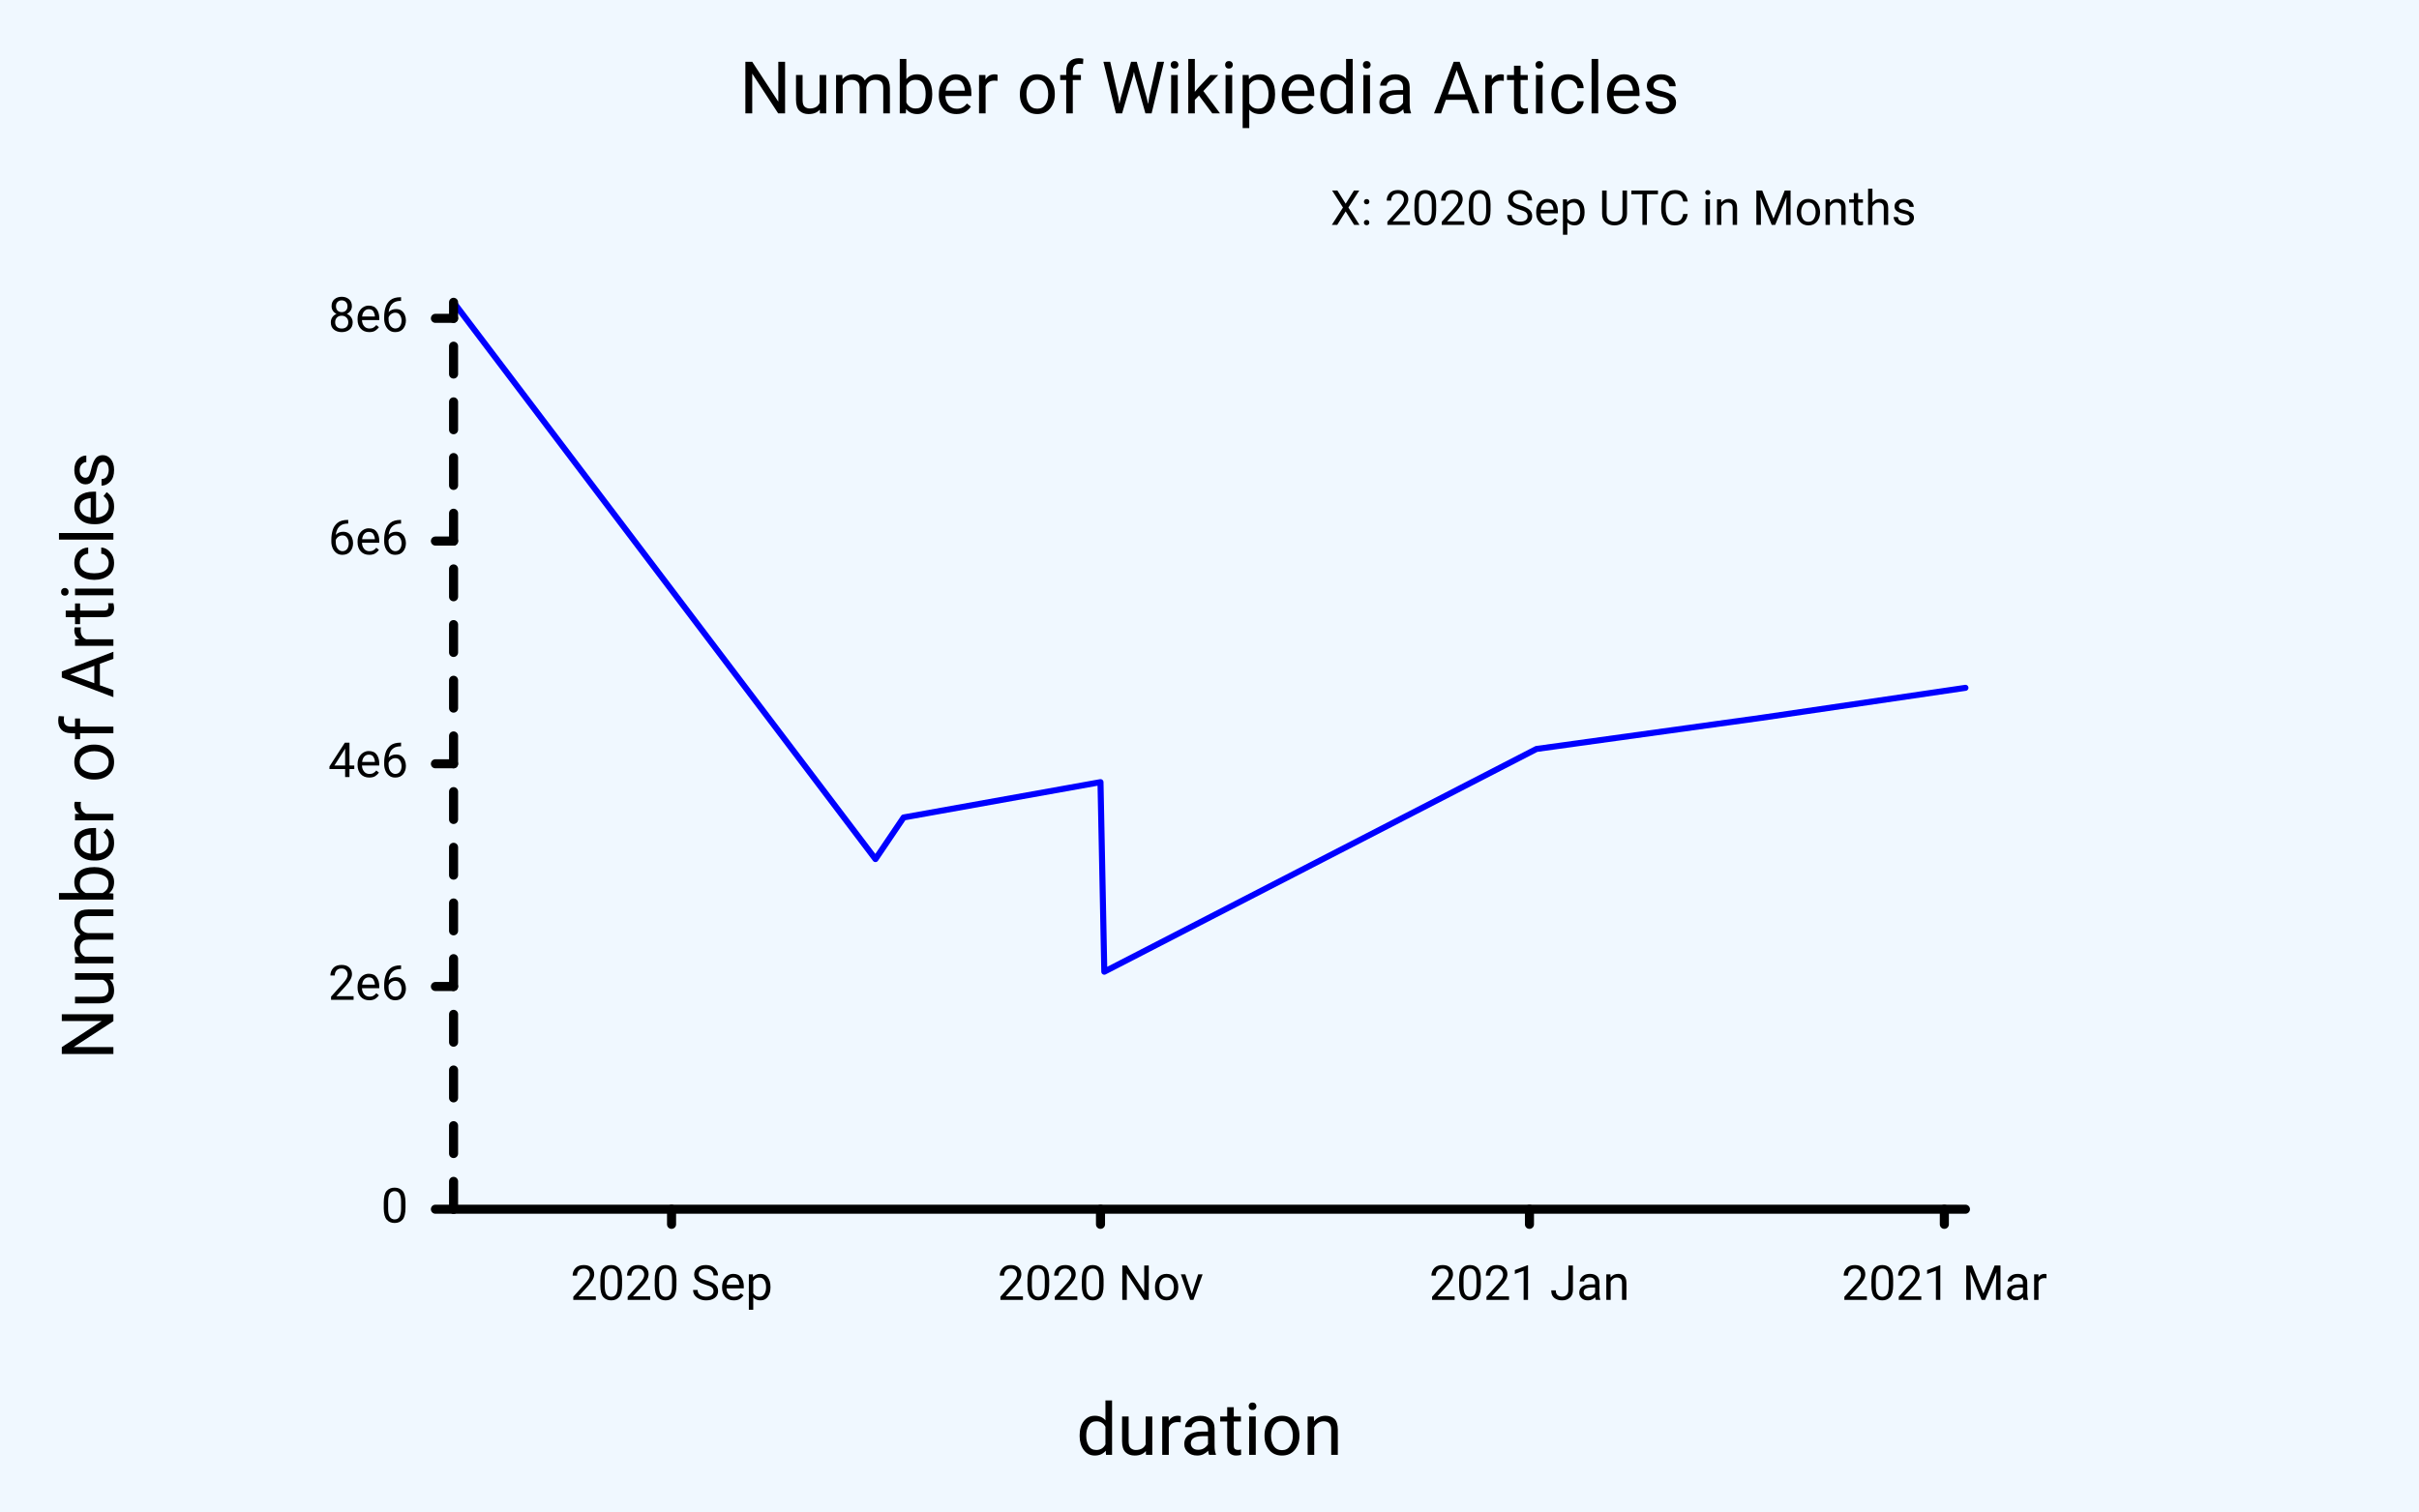
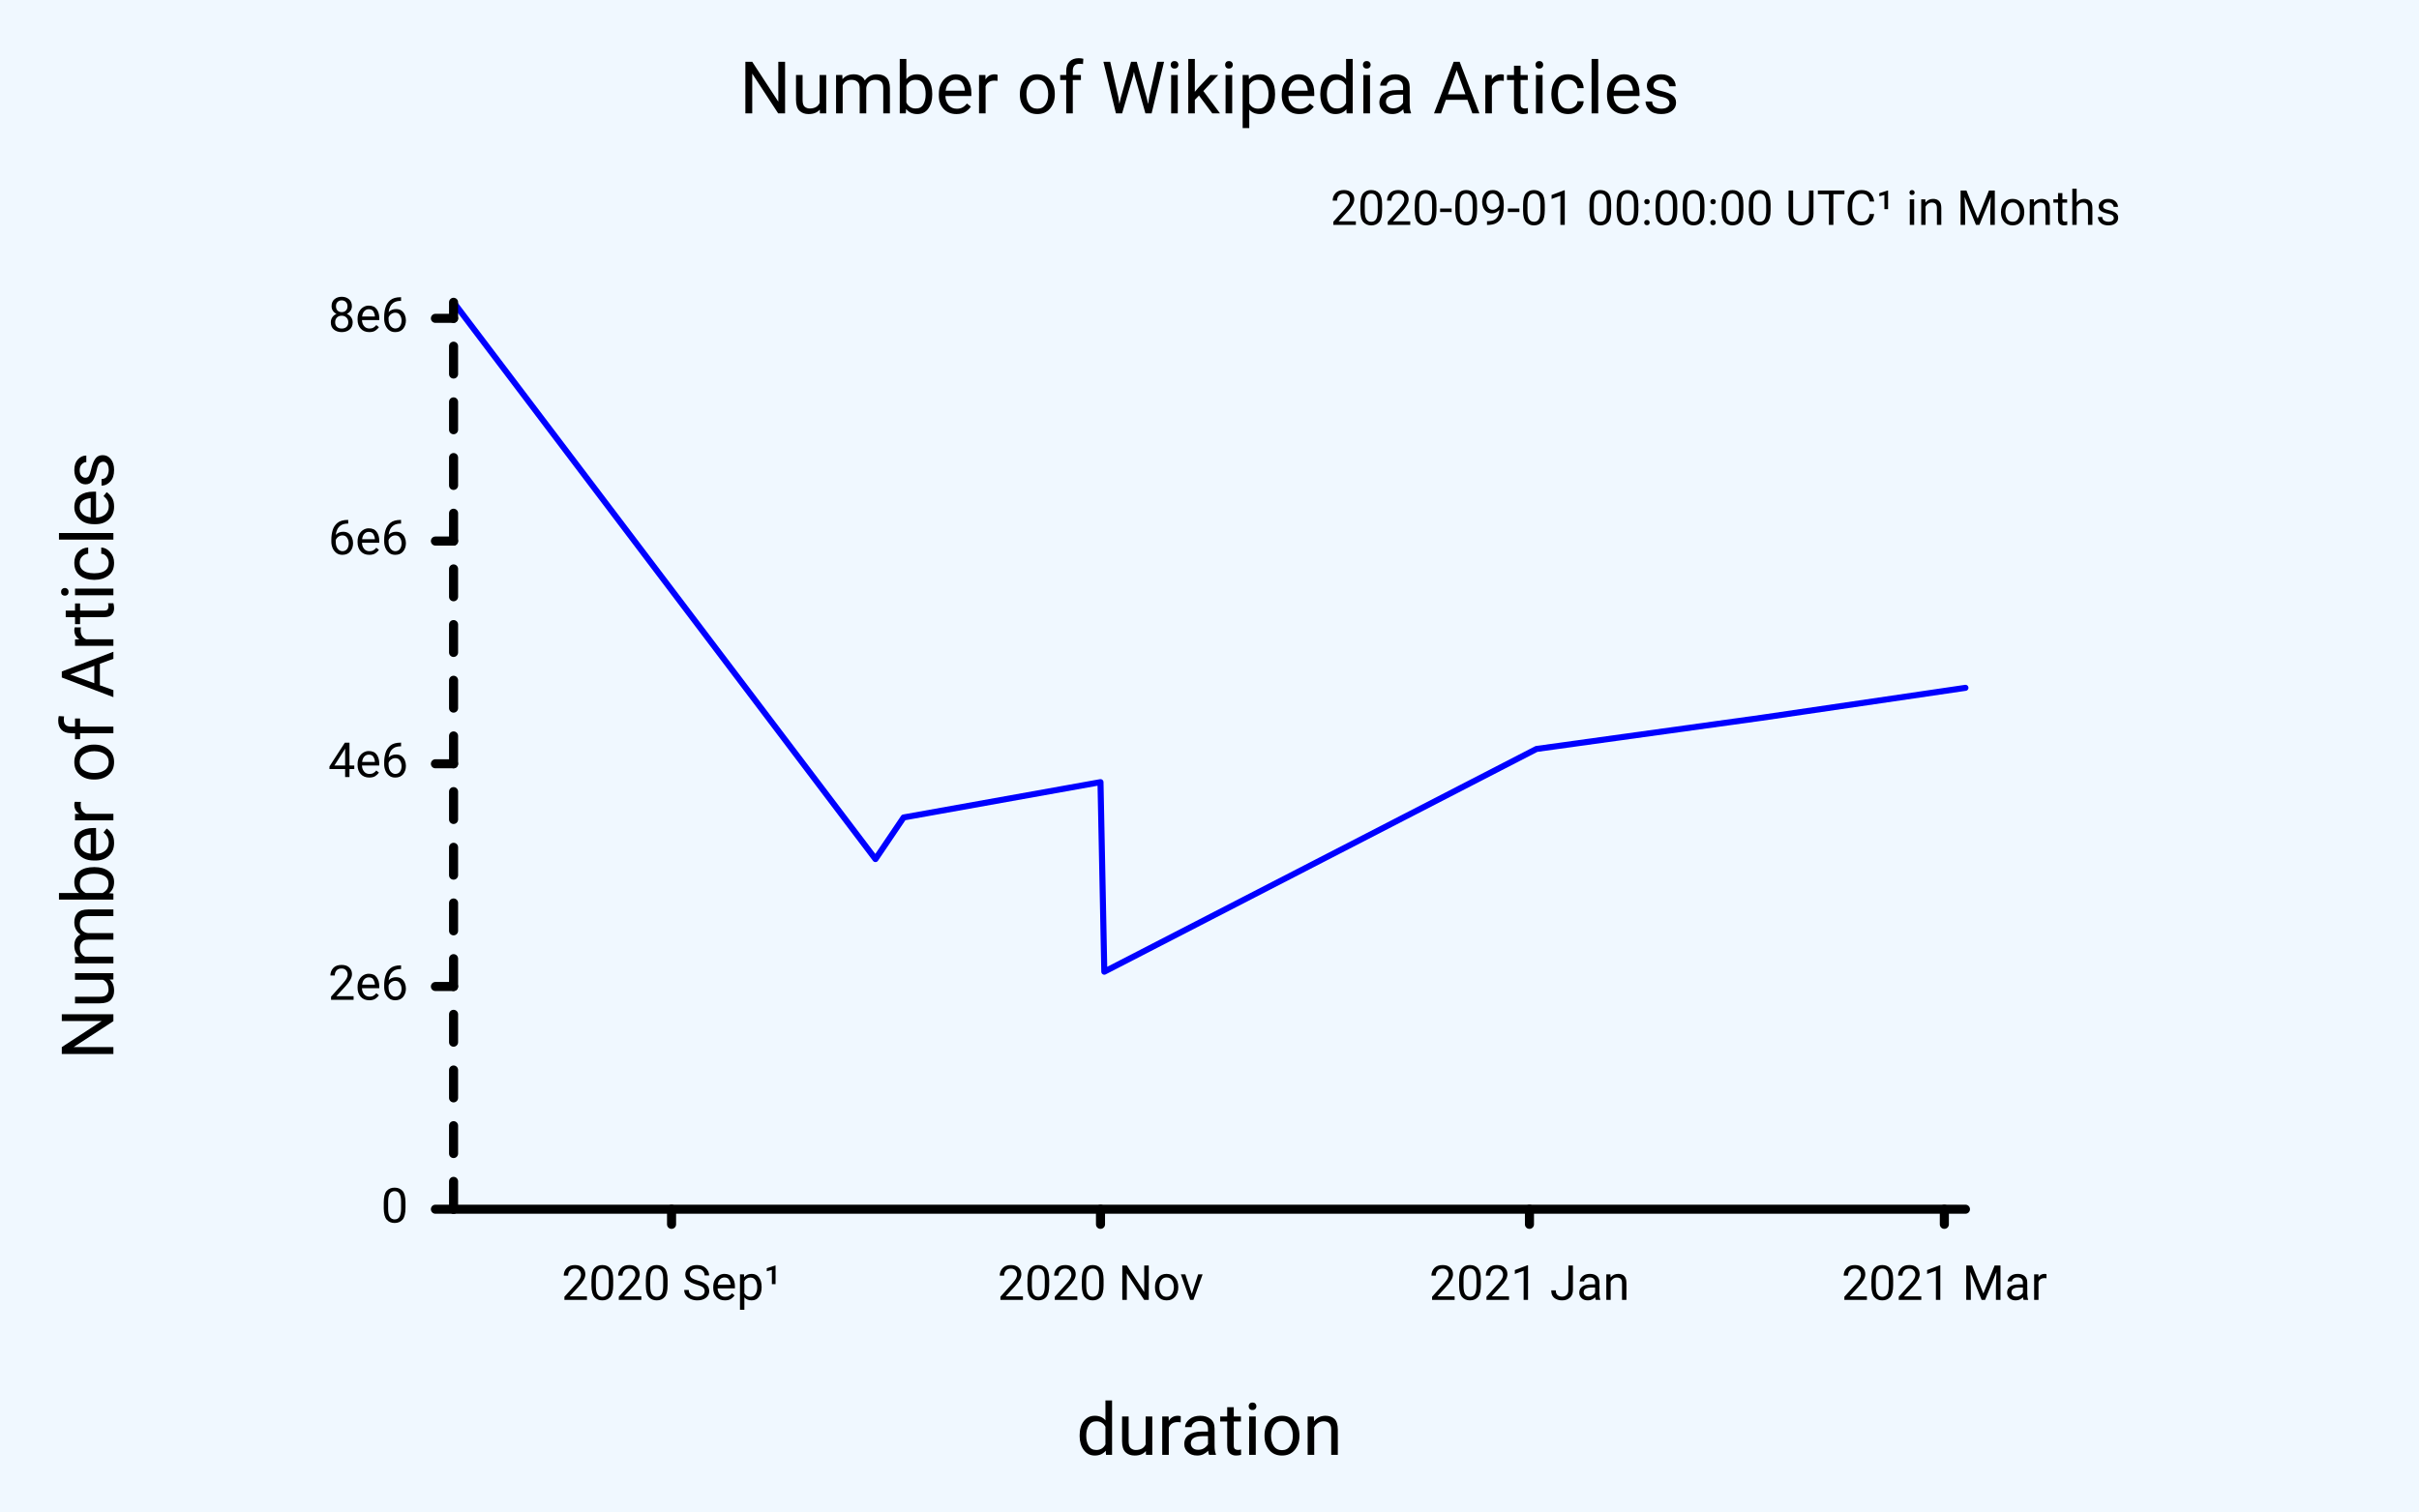
<svg xmlns="http://www.w3.org/2000/svg" class="poloto" width="800" height="500" viewBox="0 0 800 500">
  <style>.poloto{stroke-linecap:round;stroke-linejoin:round;font-family:Roboto,sans-serif;font-size:16px;}.poloto_background{fill:AliceBlue;}.poloto_scatter{stroke-width:7}.poloto_tick_line{stroke:gray;stroke-width:0.5}.poloto_line{stroke-width:2}.poloto_text{fill: black;}.poloto_axis_lines{stroke: black;stroke-width:3;fill:none;stroke-dasharray:none}.poloto_title{font-size:24px;dominant-baseline:start;text-anchor:middle;}.poloto_xname{font-size:24px;dominant-baseline:start;text-anchor:middle;}.poloto_yname{font-size:24px;dominant-baseline:start;text-anchor:middle;}.poloto_legend_text{font-size:20px;dominant-baseline:middle;text-anchor:start;}.poloto0stroke{stroke:blue;}.poloto1stroke{stroke:red;}.poloto2stroke{stroke:green;}.poloto3stroke{stroke:gold;}.poloto4stroke{stroke:aqua;}.poloto5stroke{stroke:lime;}.poloto6stroke{stroke:orange;}.poloto7stroke{stroke:chocolate;}.poloto0fill{fill:blue;}.poloto1fill{fill:red;}.poloto2fill{fill:green;}.poloto3fill{fill:gold;}.poloto4fill{fill:aqua;}.poloto5fill{fill:lime;}.poloto6fill{fill:orange;}.poloto7fill{fill:chocolate;}</style>
  <circle r="1e5" class="poloto_background" />
  <text class="poloto_text poloto_legend_text" x="675" y="100" />
  <path class="poloto_line poloto0stroke" fill="none" stroke="black" d=" M 150.00 100.00 L 289.53 284.18 L 298.84 270.41 L 363.95 258.73 L 365.21 321.43 L 508.14 247.75 L 582.56 237.44 L 650.00 227.53" />
  <text class="poloto_labels poloto_text poloto_title" x="400" y="37.5">Number of Wikipedia Articles</text>
  <text class="poloto_labels poloto_text poloto_xname" x="400" y="481.25">duration</text>
  <text class="poloto_labels poloto_text poloto_yname" transform="rotate(-90,37.5,250)" x="37.5" y="250">Number of Articles</text>
-   <text class="poloto_tick_labels poloto_text" dominant-baseline="middle" text-anchor="start" x="440" y="70">X: 2020 Sep UTC in Months</text>
-   <line class="poloto_axis_lines" stroke="black" x1="222.093" x2="222.093" y1="400" y2="405" />
-   <text class="poloto_tick_labels poloto_text" dominant-baseline="start" text-anchor="middle" x="222.093" y="430">2020 Sep</text>
-   <line class="poloto_axis_lines" stroke="black" x1="363.953" x2="363.953" y1="400" y2="405" />
-   <text class="poloto_tick_labels poloto_text" dominant-baseline="start" text-anchor="middle" x="363.953" y="430">2020 Nov</text>
-   <line class="poloto_axis_lines" stroke="black" x1="505.814" x2="505.814" y1="400" y2="405" />
-   <text class="poloto_tick_labels poloto_text" dominant-baseline="start" text-anchor="middle" x="505.814" y="430">2021 Jan</text>
-   <line class="poloto_axis_lines" stroke="black" x1="643.023" x2="643.023" y1="400" y2="405" />
-   <text class="poloto_tick_labels poloto_text" dominant-baseline="start" text-anchor="middle" x="643.023" y="430">2021 Mar</text>
  <text class="poloto_tick_labels poloto_text" dominant-baseline="middle" text-anchor="start" x="150" y="70" />
  <line class="poloto_axis_lines" stroke="black" x1="150" x2="144" y1="400" y2="400" />
  <text class="poloto_tick_labels poloto_text" dominant-baseline="middle" text-anchor="end" x="135" y="400">0</text>
  <line class="poloto_axis_lines" stroke="black" x1="150" x2="144" y1="326.326" y2="326.326" />
  <text class="poloto_tick_labels poloto_text" dominant-baseline="middle" text-anchor="end" x="135" y="326.326">2e6</text>
  <line class="poloto_axis_lines" stroke="black" x1="150" x2="144" y1="252.652" y2="252.652" />
  <text class="poloto_tick_labels poloto_text" dominant-baseline="middle" text-anchor="end" x="135" y="252.652">4e6</text>
  <line class="poloto_axis_lines" stroke="black" x1="150" x2="144" y1="178.978" y2="178.978" />
  <text class="poloto_tick_labels poloto_text" dominant-baseline="middle" text-anchor="end" x="135" y="178.978">6e6</text>
  <line class="poloto_axis_lines" stroke="black" x1="150" x2="144" y1="105.305" y2="105.305" />
  <text class="poloto_tick_labels poloto_text" dominant-baseline="middle" text-anchor="end" x="135" y="105.305">8e6</text>
+   <text class="poloto_tick_labels poloto_text" dominant-baseline="middle" text-anchor="start" x="440" y="70">2020-09-01 00:00:00 UTC¹ in Months</text>
+   <line class="poloto_axis_lines" stroke="black" x1="222.093" x2="222.093" y1="400" y2="405" />
+   <text class="poloto_tick_labels poloto_text" dominant-baseline="start" text-anchor="middle" x="222.093" y="430">2020 Sep¹</text>
+   <line class="poloto_axis_lines" stroke="black" x1="363.953" x2="363.953" y1="400" y2="405" />
+   <text class="poloto_tick_labels poloto_text" dominant-baseline="start" text-anchor="middle" x="363.953" y="430">2020 Nov</text>
+   <line class="poloto_axis_lines" stroke="black" x1="505.814" x2="505.814" y1="400" y2="405" />
+   <text class="poloto_tick_labels poloto_text" dominant-baseline="start" text-anchor="middle" x="505.814" y="430">2021 Jan</text>
+   <line class="poloto_axis_lines" stroke="black" x1="643.023" x2="643.023" y1="400" y2="405" />
+   <text class="poloto_tick_labels poloto_text" dominant-baseline="start" text-anchor="middle" x="643.023" y="430">2021 Mar</text>
  <path stroke="black" fill="none" class="poloto_axis_lines" d=" M 150 400 L 650 400" />
  <path stroke="black" fill="none" class="poloto_axis_lines" style="stroke-dasharray:9.209;stroke-dashoffset:-0;" d=" M 150 400 L 150 100" />
</svg>
